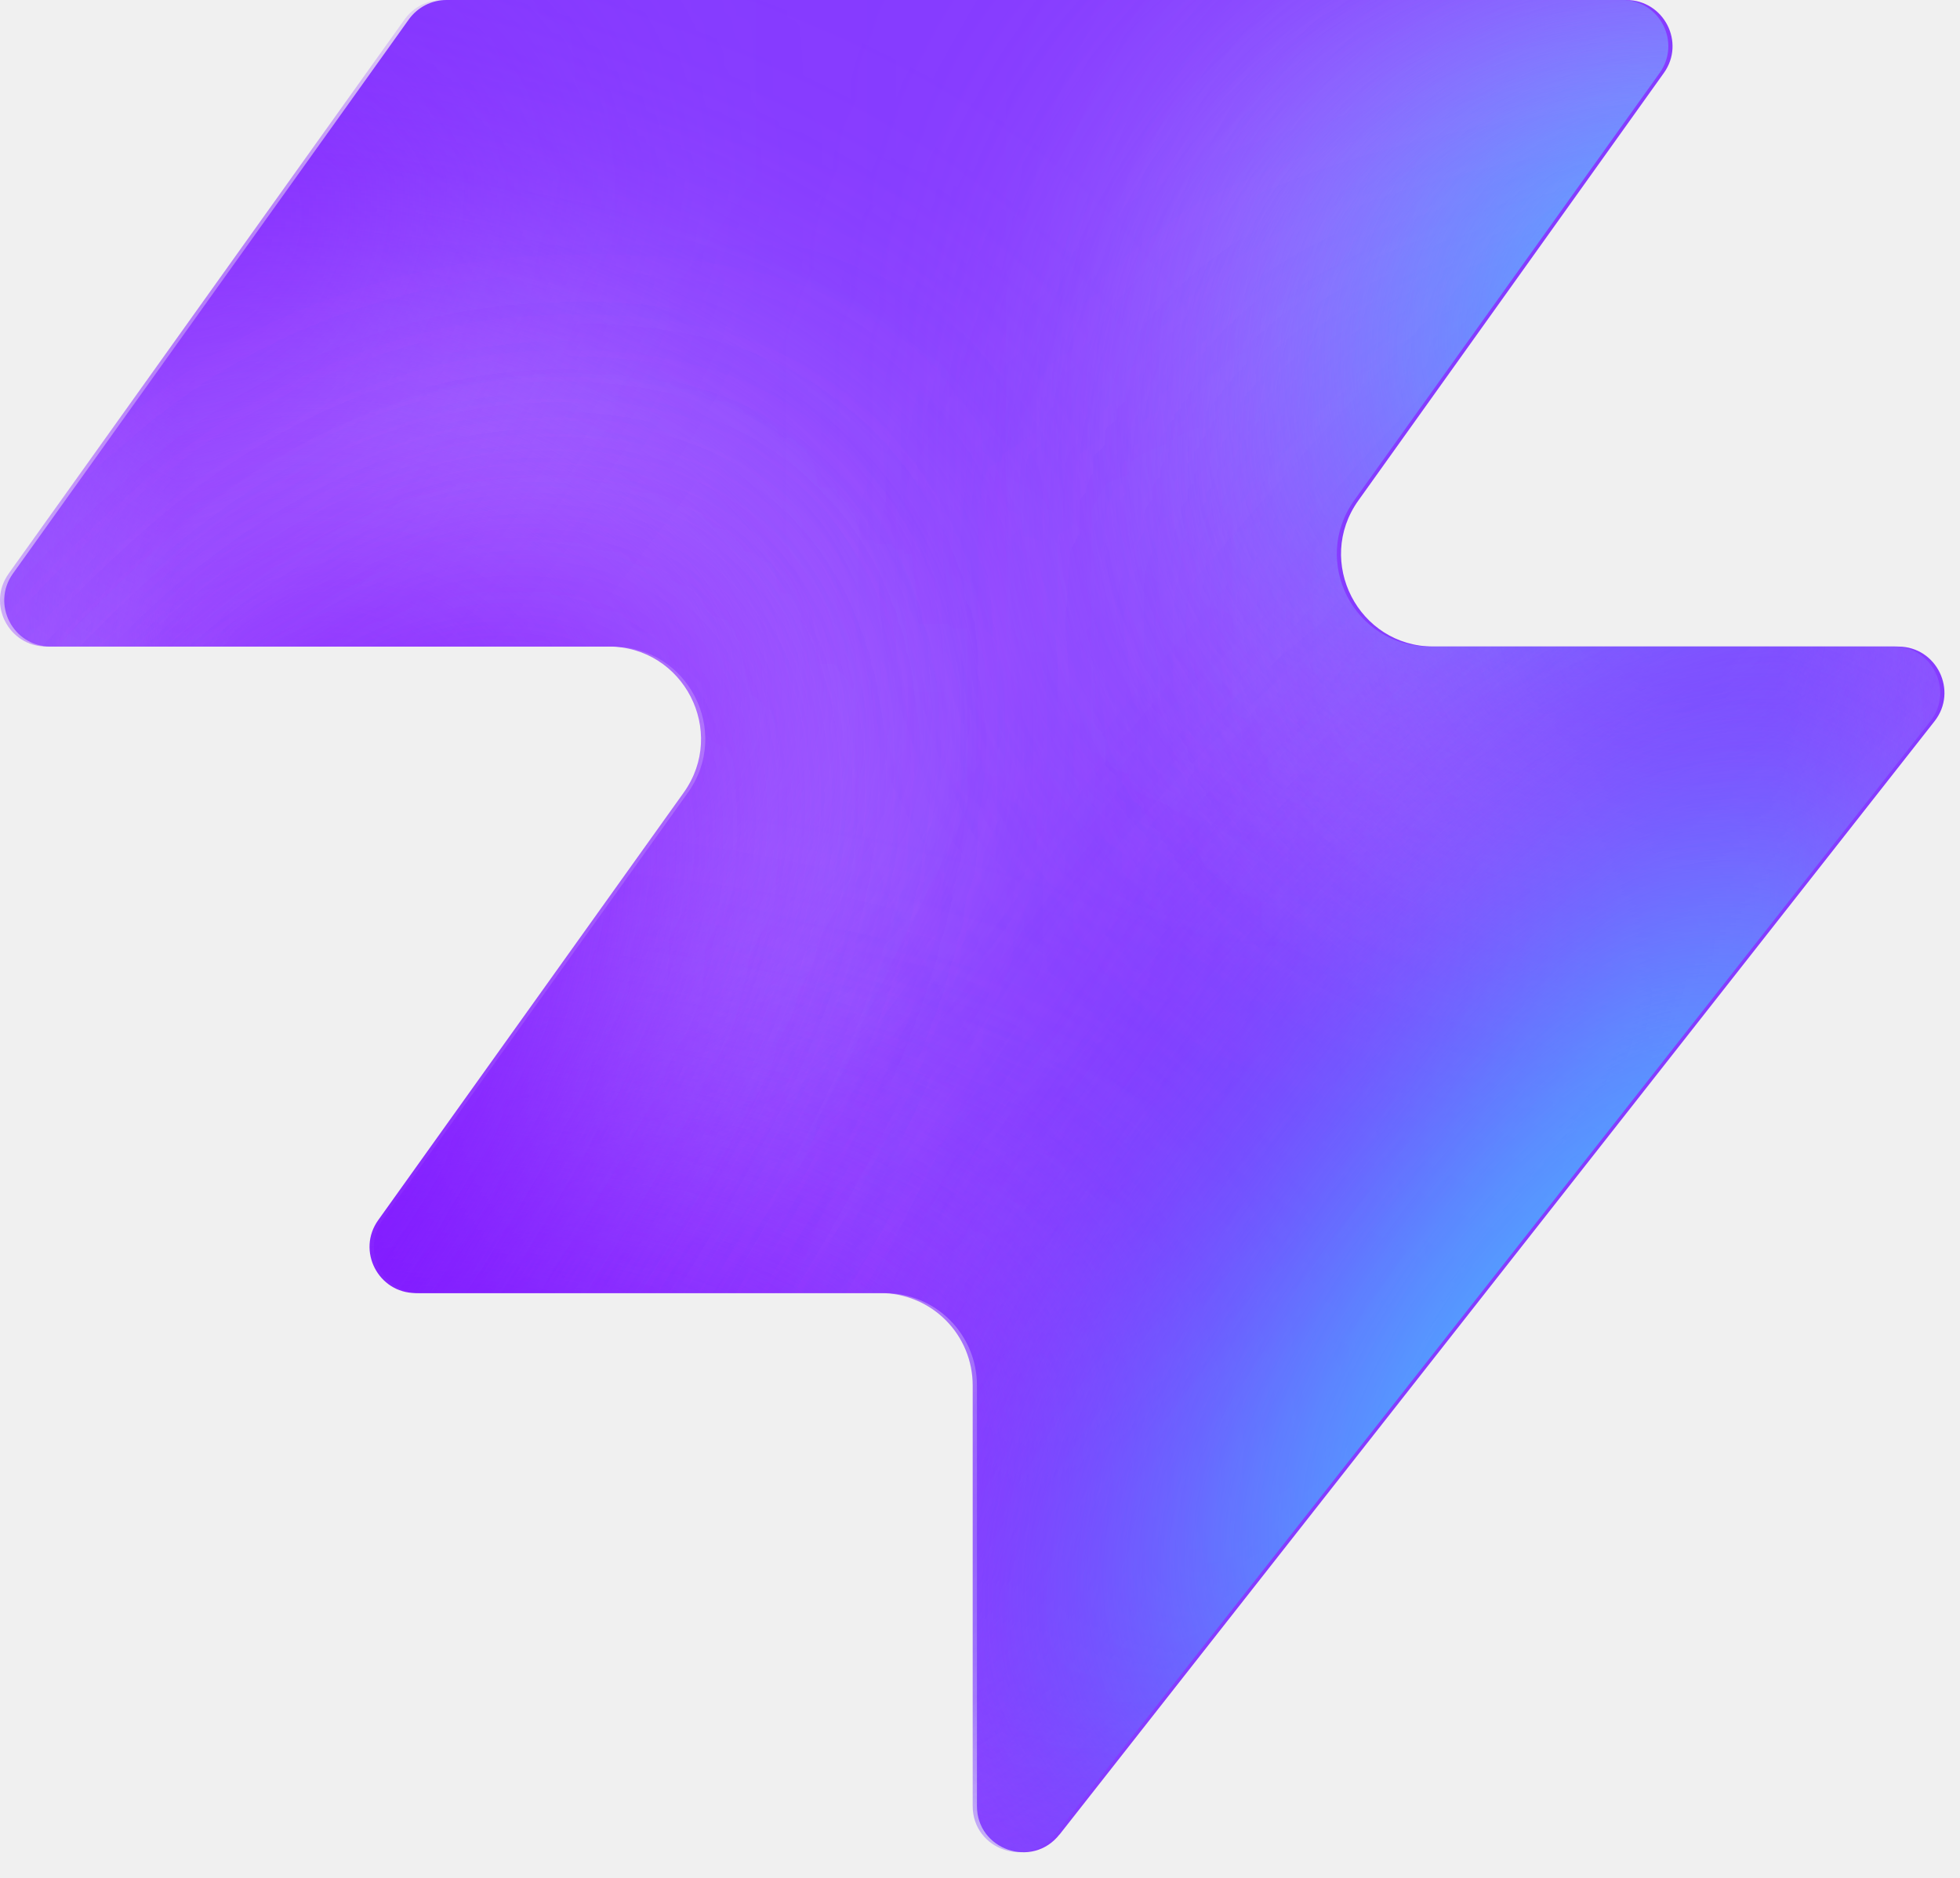
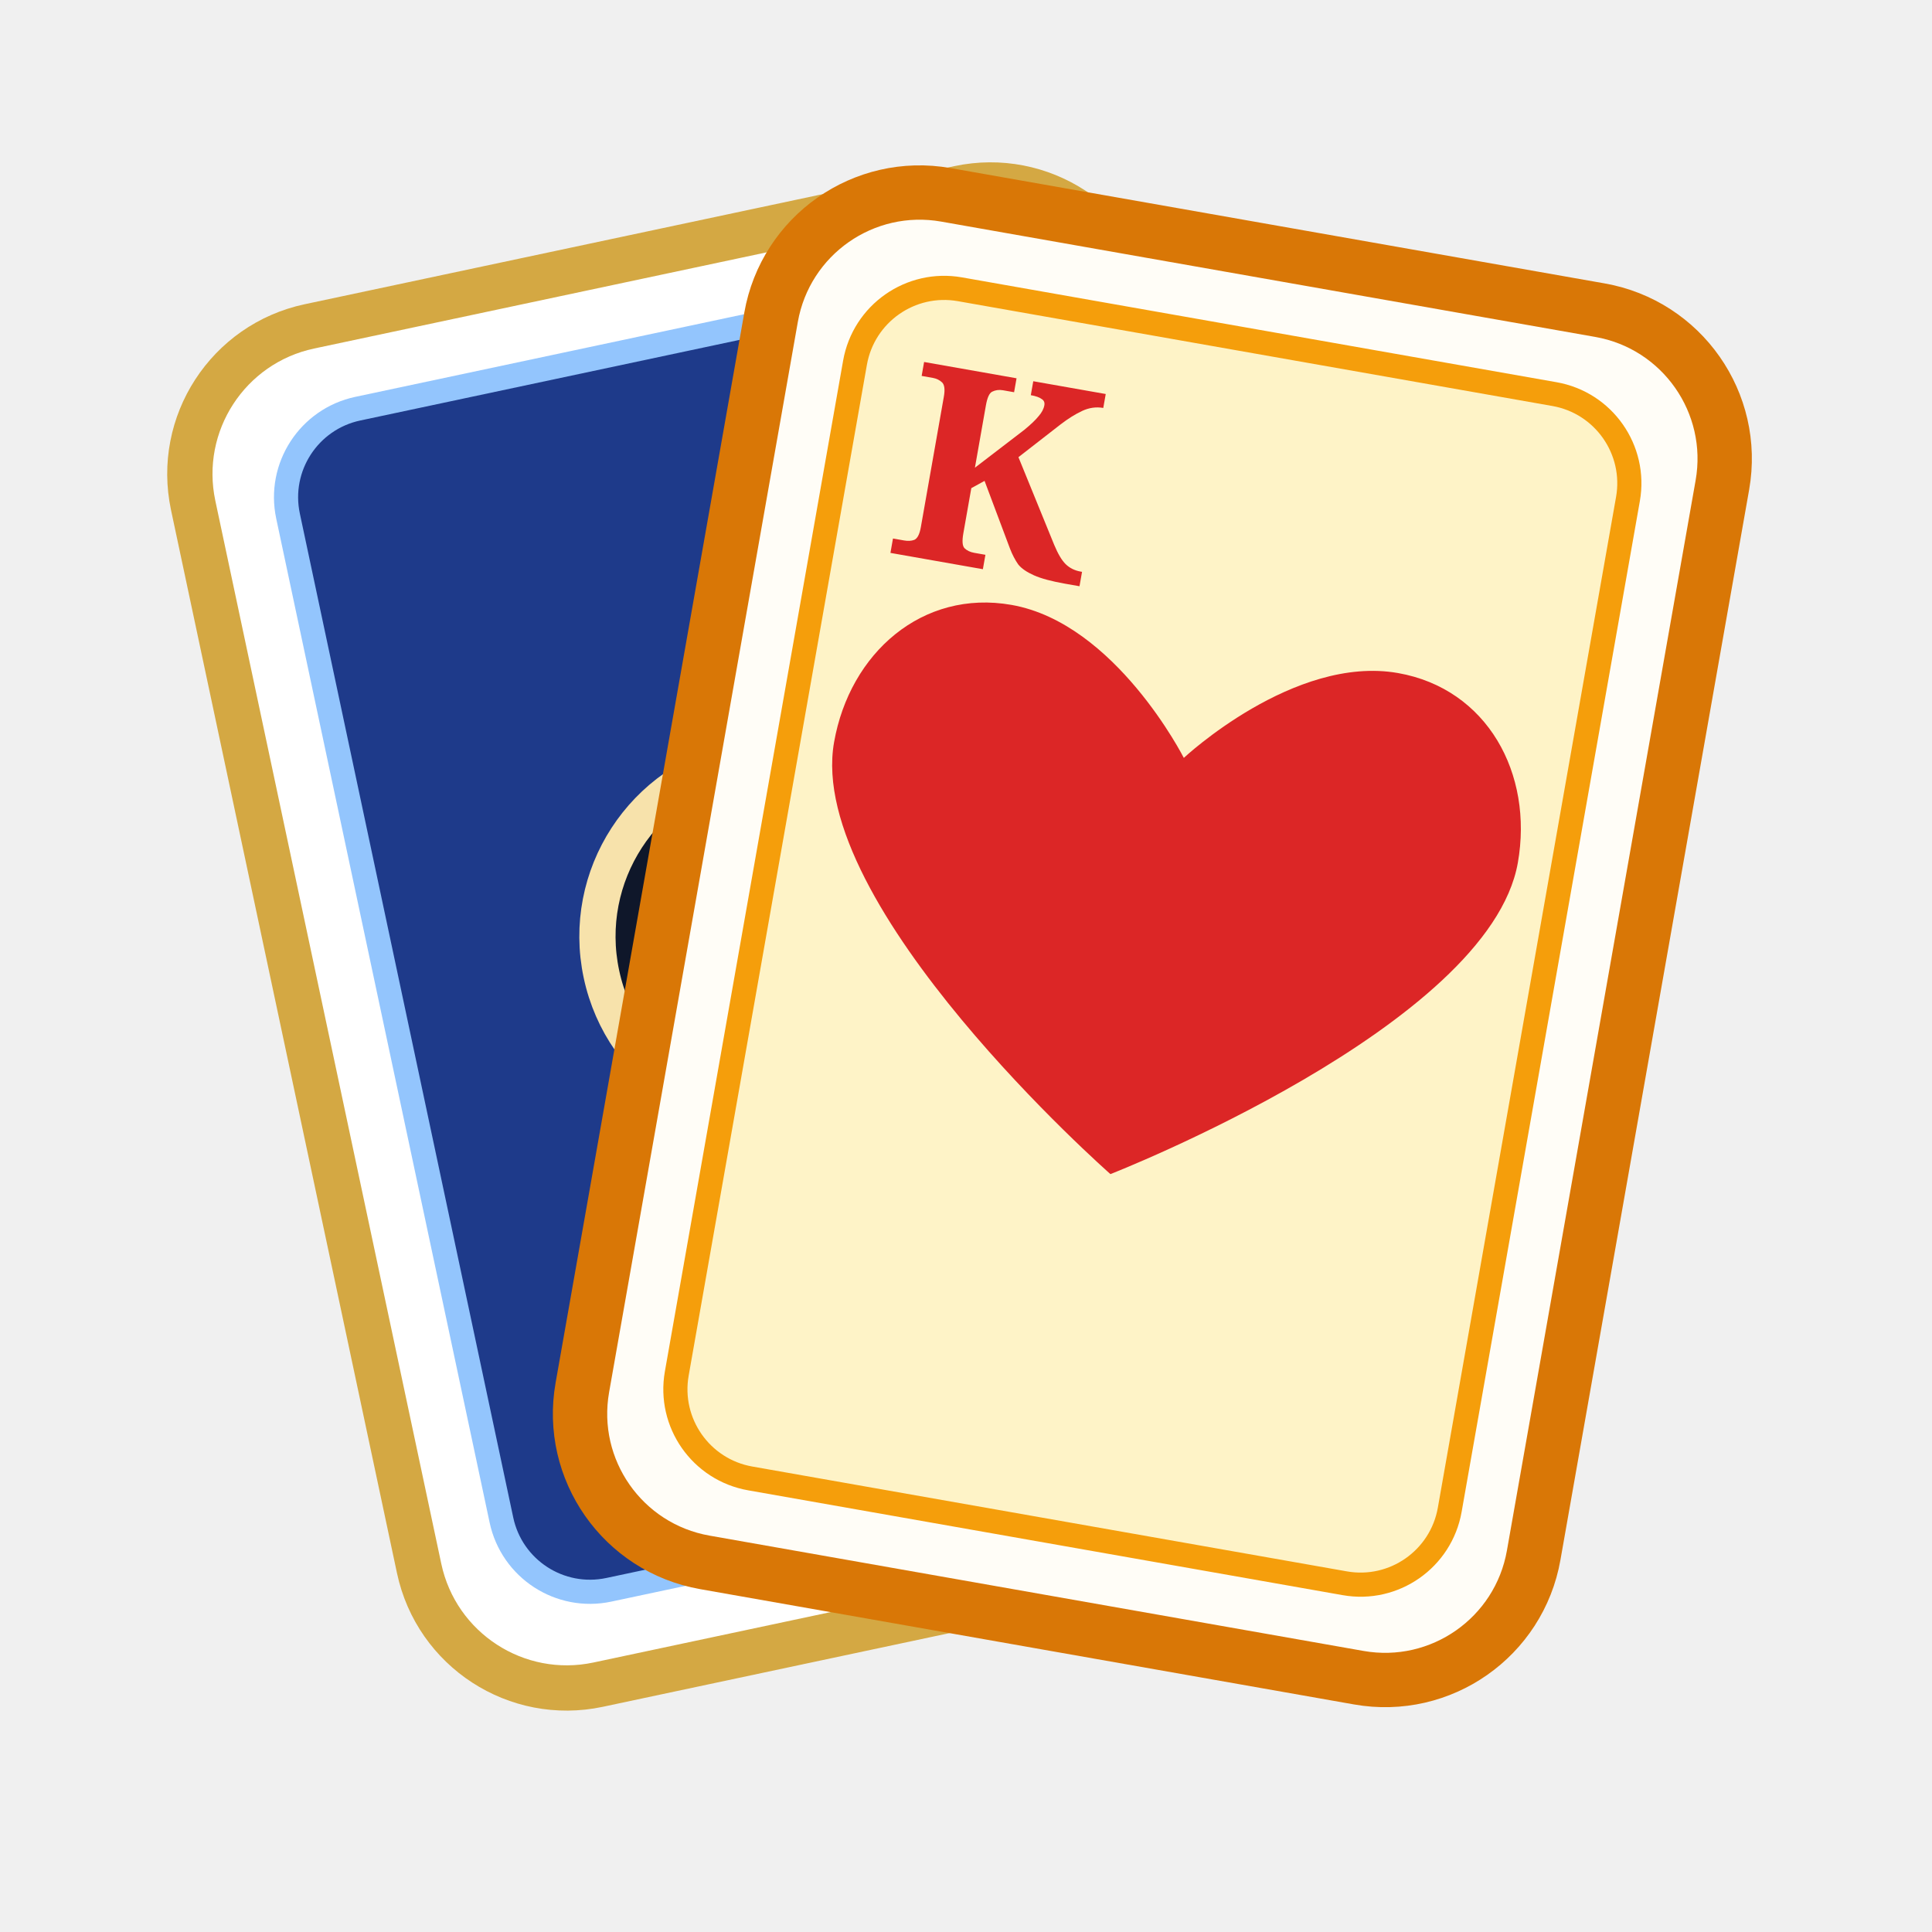
- <svg xmlns="http://www.w3.org/2000/svg" width="48" height="46" fill="none" viewBox="0 0 48 46">
-   <path fill="#863bff" d="M25.946 44.938c-.664.845-2.021.375-2.021-.698V33.937a2.26 2.26 0 0 0-2.262-2.262H10.287c-.92 0-1.456-1.04-.92-1.788l7.48-10.471c1.07-1.497 0-3.578-1.842-3.578H1.237c-.92 0-1.456-1.04-.92-1.788L10.013.474c.214-.297.556-.474.92-.474h28.894c.92 0 1.456 1.04.92 1.788l-7.48 10.471c-1.07 1.498 0 3.579 1.842 3.579h11.377c.943 0 1.473 1.088.89 1.83L25.947 44.94z" style="fill:#863bff;fill:color(display-p3 .525 .23 1);fill-opacity:1" />
-   <mask id="a" width="48" height="46" x="0" y="0" maskUnits="userSpaceOnUse" style="mask-type:alpha">
-     <path fill="#000" d="M25.842 44.938c-.664.844-2.021.375-2.021-.698V33.937a2.26 2.26 0 0 0-2.262-2.262H10.183c-.92 0-1.456-1.04-.92-1.788l7.48-10.471c1.07-1.498 0-3.579-1.842-3.579H1.133c-.92 0-1.456-1.04-.92-1.787L9.91.473c.214-.297.556-.474.92-.474h28.894c.92 0 1.456 1.04.92 1.788l-7.48 10.471c-1.07 1.498 0 3.578 1.842 3.578h11.377c.943 0 1.473 1.088.89 1.832L25.843 44.94z" style="fill:#000;fill-opacity:1" />
-   </mask>
-   <g mask="url(#a)">
-     <g filter="url(#b)">
-       <ellipse cx="5.508" cy="14.704" fill="#ede6ff" rx="5.508" ry="14.704" style="fill:#ede6ff;fill:color(display-p3 .927 .903 1);fill-opacity:1" transform="matrix(.00324 1 1 -.00324 -4.47 31.516)" />
-     </g>
-     <g filter="url(#c)">
-       <ellipse cx="10.399" cy="29.851" fill="#ede6ff" rx="10.399" ry="29.851" style="fill:#ede6ff;fill:color(display-p3 .927 .903 1);fill-opacity:1" transform="matrix(.00324 1 1 -.00324 -39.328 7.883)" />
-     </g>
-     <g filter="url(#d)">
-       <ellipse cx="5.508" cy="30.487" fill="#7e14ff" rx="5.508" ry="30.487" style="fill:#7e14ff;fill:color(display-p3 .492 .077 1);fill-opacity:1" transform="rotate(89.814 -25.913 -14.639)scale(1 -1)" />
-     </g>
-     <g filter="url(#e)">
-       <ellipse cx="5.508" cy="30.599" fill="#7e14ff" rx="5.508" ry="30.599" style="fill:#7e14ff;fill:color(display-p3 .492 .077 1);fill-opacity:1" transform="rotate(89.814 -32.644 -3.334)scale(1 -1)" />
-     </g>
-     <g filter="url(#f)">
-       <ellipse cx="5.508" cy="30.599" fill="#7e14ff" rx="5.508" ry="30.599" style="fill:#7e14ff;fill:color(display-p3 .492 .077 1);fill-opacity:1" transform="matrix(.00324 1 1 -.00324 -34.34 30.47)" />
-     </g>
-     <g filter="url(#g)">
-       <ellipse cx="14.072" cy="22.078" fill="#ede6ff" rx="14.072" ry="22.078" style="fill:#ede6ff;fill:color(display-p3 .927 .903 1);fill-opacity:1" transform="rotate(93.35 24.506 48.493)scale(-1 1)" />
-     </g>
-     <g filter="url(#h)">
-       <ellipse cx="3.47" cy="21.501" fill="#7e14ff" rx="3.47" ry="21.501" style="fill:#7e14ff;fill:color(display-p3 .492 .077 1);fill-opacity:1" transform="rotate(89.009 28.708 47.59)scale(-1 1)" />
-     </g>
-     <g filter="url(#i)">
-       <ellipse cx="3.47" cy="21.501" fill="#7e14ff" rx="3.47" ry="21.501" style="fill:#7e14ff;fill:color(display-p3 .492 .077 1);fill-opacity:1" transform="rotate(89.009 28.708 47.59)scale(-1 1)" />
-     </g>
-     <g filter="url(#j)">
-       <ellipse cx=".387" cy="8.972" fill="#7e14ff" rx="4.407" ry="29.108" style="fill:#7e14ff;fill:color(display-p3 .492 .077 1);fill-opacity:1" transform="rotate(39.51 .387 8.972)" />
-     </g>
-     <g filter="url(#k)">
-       <ellipse cx="47.523" cy="-6.092" fill="#7e14ff" rx="4.407" ry="29.108" style="fill:#7e14ff;fill:color(display-p3 .492 .077 1);fill-opacity:1" transform="rotate(37.892 47.523 -6.092)" />
-     </g>
-     <g filter="url(#l)">
-       <ellipse cx="41.412" cy="6.333" fill="#47bfff" rx="5.971" ry="9.665" style="fill:#47bfff;fill:color(display-p3 .28 .748 1);fill-opacity:1" transform="rotate(37.892 41.412 6.333)" />
-     </g>
-     <g filter="url(#m)">
-       <ellipse cx="-1.879" cy="38.332" fill="#7e14ff" rx="4.407" ry="29.108" style="fill:#7e14ff;fill:color(display-p3 .492 .077 1);fill-opacity:1" transform="rotate(37.892 -1.88 38.332)" />
-     </g>
-     <g filter="url(#n)">
-       <ellipse cx="-1.879" cy="38.332" fill="#7e14ff" rx="4.407" ry="29.108" style="fill:#7e14ff;fill:color(display-p3 .492 .077 1);fill-opacity:1" transform="rotate(37.892 -1.88 38.332)" />
-     </g>
-     <g filter="url(#o)">
-       <ellipse cx="35.651" cy="29.907" fill="#7e14ff" rx="4.407" ry="29.108" style="fill:#7e14ff;fill:color(display-p3 .492 .077 1);fill-opacity:1" transform="rotate(37.892 35.651 29.907)" />
-     </g>
-     <g filter="url(#p)">
-       <ellipse cx="38.418" cy="32.4" fill="#47bfff" rx="5.971" ry="15.297" style="fill:#47bfff;fill:color(display-p3 .28 .748 1);fill-opacity:1" transform="rotate(37.892 38.418 32.4)" />
-     </g>
+ <svg xmlns="http://www.w3.org/2000/svg" viewBox="0 0 64 64" fill="none">
+   <g transform="rotate(-12 26 32)">
+     <rect x="10" y="8" width="32" height="46" rx="5" fill="#ffffff" stroke="#d4a843" stroke-width="1.5" />
+     <rect x="13" y="11" width="26" height="40" rx="3" fill="#1e3a8a" stroke="#93c5fd" stroke-width="0.8" />
+     <circle cx="26" cy="31" r="6" fill="#0f172a" stroke="#f7e2ab" stroke-width="1.2" />
+     <path d="M26 27L28 31L26 35L24 31Z" fill="#f7e2ab" />
  </g>
-   <defs>
-     <filter id="b" width="60.045" height="41.654" x="-19.77" y="16.149" color-interpolation-filters="sRGB" filterUnits="userSpaceOnUse">
-       <feFlood flood-opacity="0" result="BackgroundImageFix" />
-       <feBlend in="SourceGraphic" in2="BackgroundImageFix" result="shape" />
-       <feGaussianBlur result="effect1_foregroundBlur_2002_17158" stdDeviation="7.659" />
-     </filter>
-     <filter id="c" width="90.34" height="51.437" x="-54.613" y="-7.533" color-interpolation-filters="sRGB" filterUnits="userSpaceOnUse">
-       <feFlood flood-opacity="0" result="BackgroundImageFix" />
-       <feBlend in="SourceGraphic" in2="BackgroundImageFix" result="shape" />
-       <feGaussianBlur result="effect1_foregroundBlur_2002_17158" stdDeviation="7.659" />
-     </filter>
-     <filter id="d" width="79.355" height="29.4" x="-49.64" y="2.03" color-interpolation-filters="sRGB" filterUnits="userSpaceOnUse">
-       <feFlood flood-opacity="0" result="BackgroundImageFix" />
-       <feBlend in="SourceGraphic" in2="BackgroundImageFix" result="shape" />
-       <feGaussianBlur result="effect1_foregroundBlur_2002_17158" stdDeviation="4.596" />
-     </filter>
-     <filter id="e" width="79.579" height="29.4" x="-45.045" y="20.029" color-interpolation-filters="sRGB" filterUnits="userSpaceOnUse">
-       <feFlood flood-opacity="0" result="BackgroundImageFix" />
-       <feBlend in="SourceGraphic" in2="BackgroundImageFix" result="shape" />
-       <feGaussianBlur result="effect1_foregroundBlur_2002_17158" stdDeviation="4.596" />
-     </filter>
-     <filter id="f" width="79.579" height="29.4" x="-43.513" y="21.178" color-interpolation-filters="sRGB" filterUnits="userSpaceOnUse">
-       <feFlood flood-opacity="0" result="BackgroundImageFix" />
-       <feBlend in="SourceGraphic" in2="BackgroundImageFix" result="shape" />
-       <feGaussianBlur result="effect1_foregroundBlur_2002_17158" stdDeviation="4.596" />
-     </filter>
-     <filter id="g" width="74.749" height="58.852" x="15.756" y="-17.901" color-interpolation-filters="sRGB" filterUnits="userSpaceOnUse">
-       <feFlood flood-opacity="0" result="BackgroundImageFix" />
-       <feBlend in="SourceGraphic" in2="BackgroundImageFix" result="shape" />
-       <feGaussianBlur result="effect1_foregroundBlur_2002_17158" stdDeviation="7.659" />
-     </filter>
-     <filter id="h" width="61.377" height="25.362" x="23.548" y="2.284" color-interpolation-filters="sRGB" filterUnits="userSpaceOnUse">
-       <feFlood flood-opacity="0" result="BackgroundImageFix" />
-       <feBlend in="SourceGraphic" in2="BackgroundImageFix" result="shape" />
-       <feGaussianBlur result="effect1_foregroundBlur_2002_17158" stdDeviation="4.596" />
-     </filter>
-     <filter id="i" width="61.377" height="25.362" x="23.548" y="2.284" color-interpolation-filters="sRGB" filterUnits="userSpaceOnUse">
-       <feFlood flood-opacity="0" result="BackgroundImageFix" />
-       <feBlend in="SourceGraphic" in2="BackgroundImageFix" result="shape" />
-       <feGaussianBlur result="effect1_foregroundBlur_2002_17158" stdDeviation="4.596" />
-     </filter>
-     <filter id="j" width="56.045" height="63.649" x="-27.636" y="-22.853" color-interpolation-filters="sRGB" filterUnits="userSpaceOnUse">
-       <feFlood flood-opacity="0" result="BackgroundImageFix" />
-       <feBlend in="SourceGraphic" in2="BackgroundImageFix" result="shape" />
-       <feGaussianBlur result="effect1_foregroundBlur_2002_17158" stdDeviation="4.596" />
-     </filter>
-     <filter id="k" width="54.814" height="64.646" x="20.116" y="-38.415" color-interpolation-filters="sRGB" filterUnits="userSpaceOnUse">
-       <feFlood flood-opacity="0" result="BackgroundImageFix" />
-       <feBlend in="SourceGraphic" in2="BackgroundImageFix" result="shape" />
-       <feGaussianBlur result="effect1_foregroundBlur_2002_17158" stdDeviation="4.596" />
-     </filter>
-     <filter id="l" width="33.541" height="35.313" x="24.641" y="-11.323" color-interpolation-filters="sRGB" filterUnits="userSpaceOnUse">
-       <feFlood flood-opacity="0" result="BackgroundImageFix" />
-       <feBlend in="SourceGraphic" in2="BackgroundImageFix" result="shape" />
-       <feGaussianBlur result="effect1_foregroundBlur_2002_17158" stdDeviation="4.596" />
-     </filter>
-     <filter id="m" width="54.814" height="64.646" x="-29.286" y="6.009" color-interpolation-filters="sRGB" filterUnits="userSpaceOnUse">
-       <feFlood flood-opacity="0" result="BackgroundImageFix" />
-       <feBlend in="SourceGraphic" in2="BackgroundImageFix" result="shape" />
-       <feGaussianBlur result="effect1_foregroundBlur_2002_17158" stdDeviation="4.596" />
-     </filter>
-     <filter id="n" width="54.814" height="64.646" x="-29.286" y="6.009" color-interpolation-filters="sRGB" filterUnits="userSpaceOnUse">
-       <feFlood flood-opacity="0" result="BackgroundImageFix" />
-       <feBlend in="SourceGraphic" in2="BackgroundImageFix" result="shape" />
-       <feGaussianBlur result="effect1_foregroundBlur_2002_17158" stdDeviation="4.596" />
-     </filter>
-     <filter id="o" width="54.814" height="64.646" x="8.244" y="-2.416" color-interpolation-filters="sRGB" filterUnits="userSpaceOnUse">
-       <feFlood flood-opacity="0" result="BackgroundImageFix" />
-       <feBlend in="SourceGraphic" in2="BackgroundImageFix" result="shape" />
-       <feGaussianBlur result="effect1_foregroundBlur_2002_17158" stdDeviation="4.596" />
-     </filter>
-     <filter id="p" width="39.409" height="43.623" x="18.713" y="10.588" color-interpolation-filters="sRGB" filterUnits="userSpaceOnUse">
-       <feFlood flood-opacity="0" result="BackgroundImageFix" />
-       <feBlend in="SourceGraphic" in2="BackgroundImageFix" result="shape" />
-       <feGaussianBlur result="effect1_foregroundBlur_2002_17158" stdDeviation="4.596" />
-     </filter>
-   </defs>
+   <g transform="rotate(10 38 32)">
+     <rect x="22" y="8" width="32" height="46" rx="5" fill="#fffdf7" stroke="#d97706" stroke-width="1.8" />
+     <rect x="25" y="11" width="26" height="40" rx="3" fill="#fef3c7" stroke="#f59e0b" stroke-width="0.8" />
+     <text x="27" y="20" fill="#dc2626" font-family="serif" font-weight="900" font-size="9">K</text>
+     <path d="M38 25C38 25 35 21 31.5 21C28.5 21 26.5 23.5 26.5 26.5C26.5 32 38 39 38 39C38 39 49.5 32 49.5 26.5C49.5 23.5 47.5 21 44.5 21C41 21 38 25 38 25Z" fill="#dc2626" />
+   </g>
</svg>
